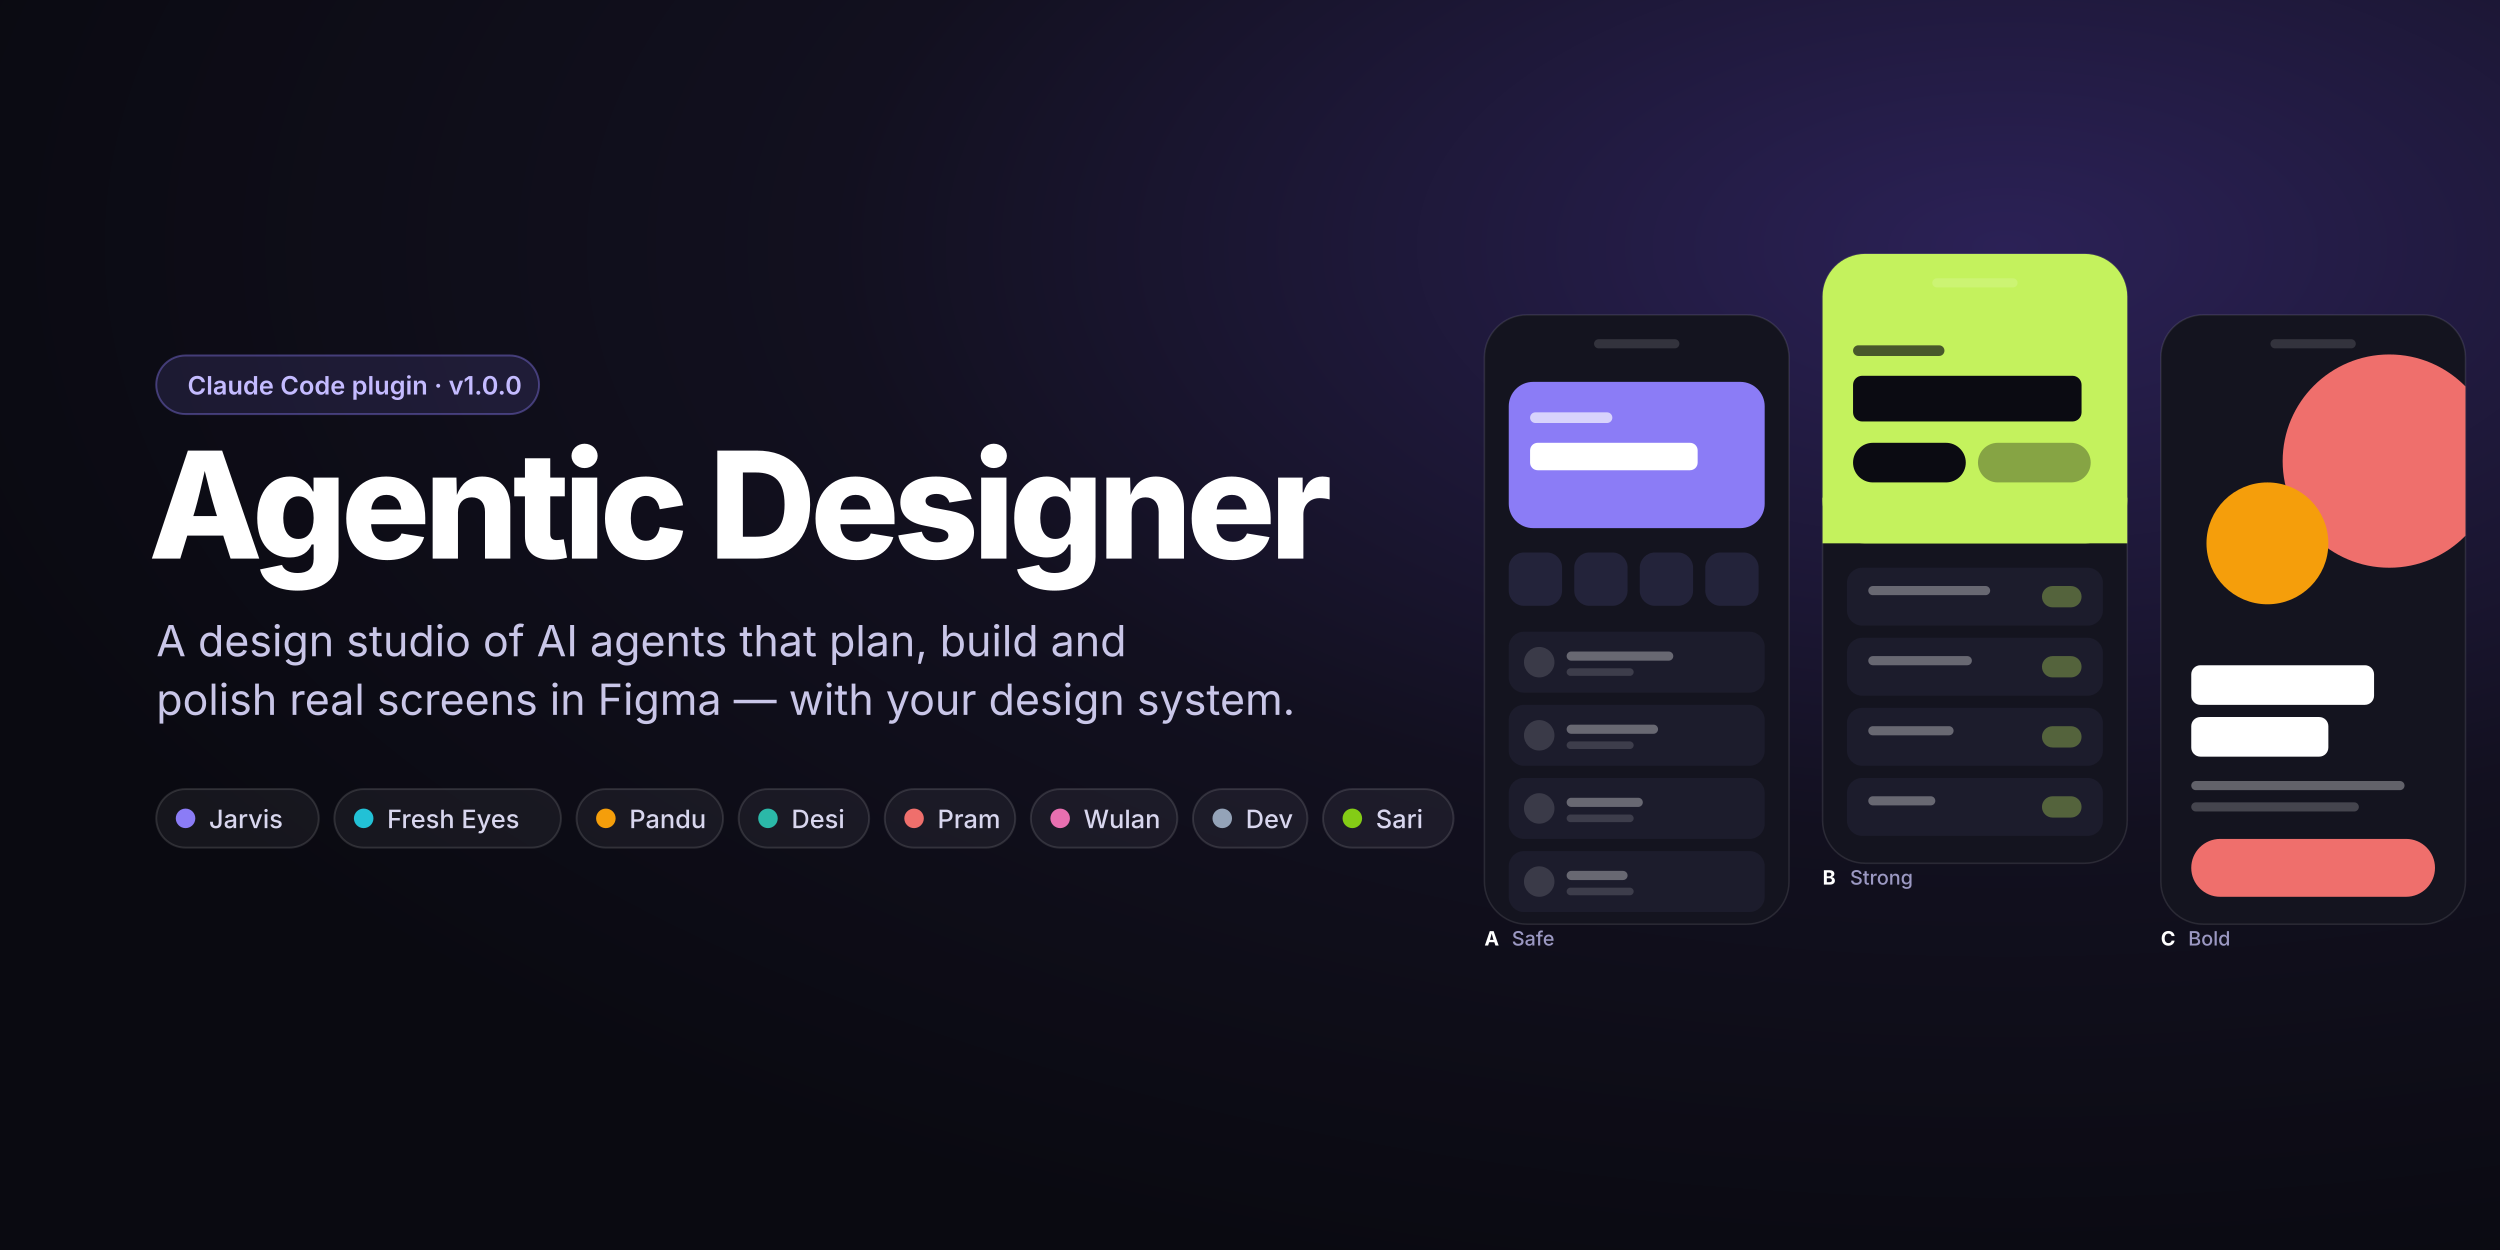
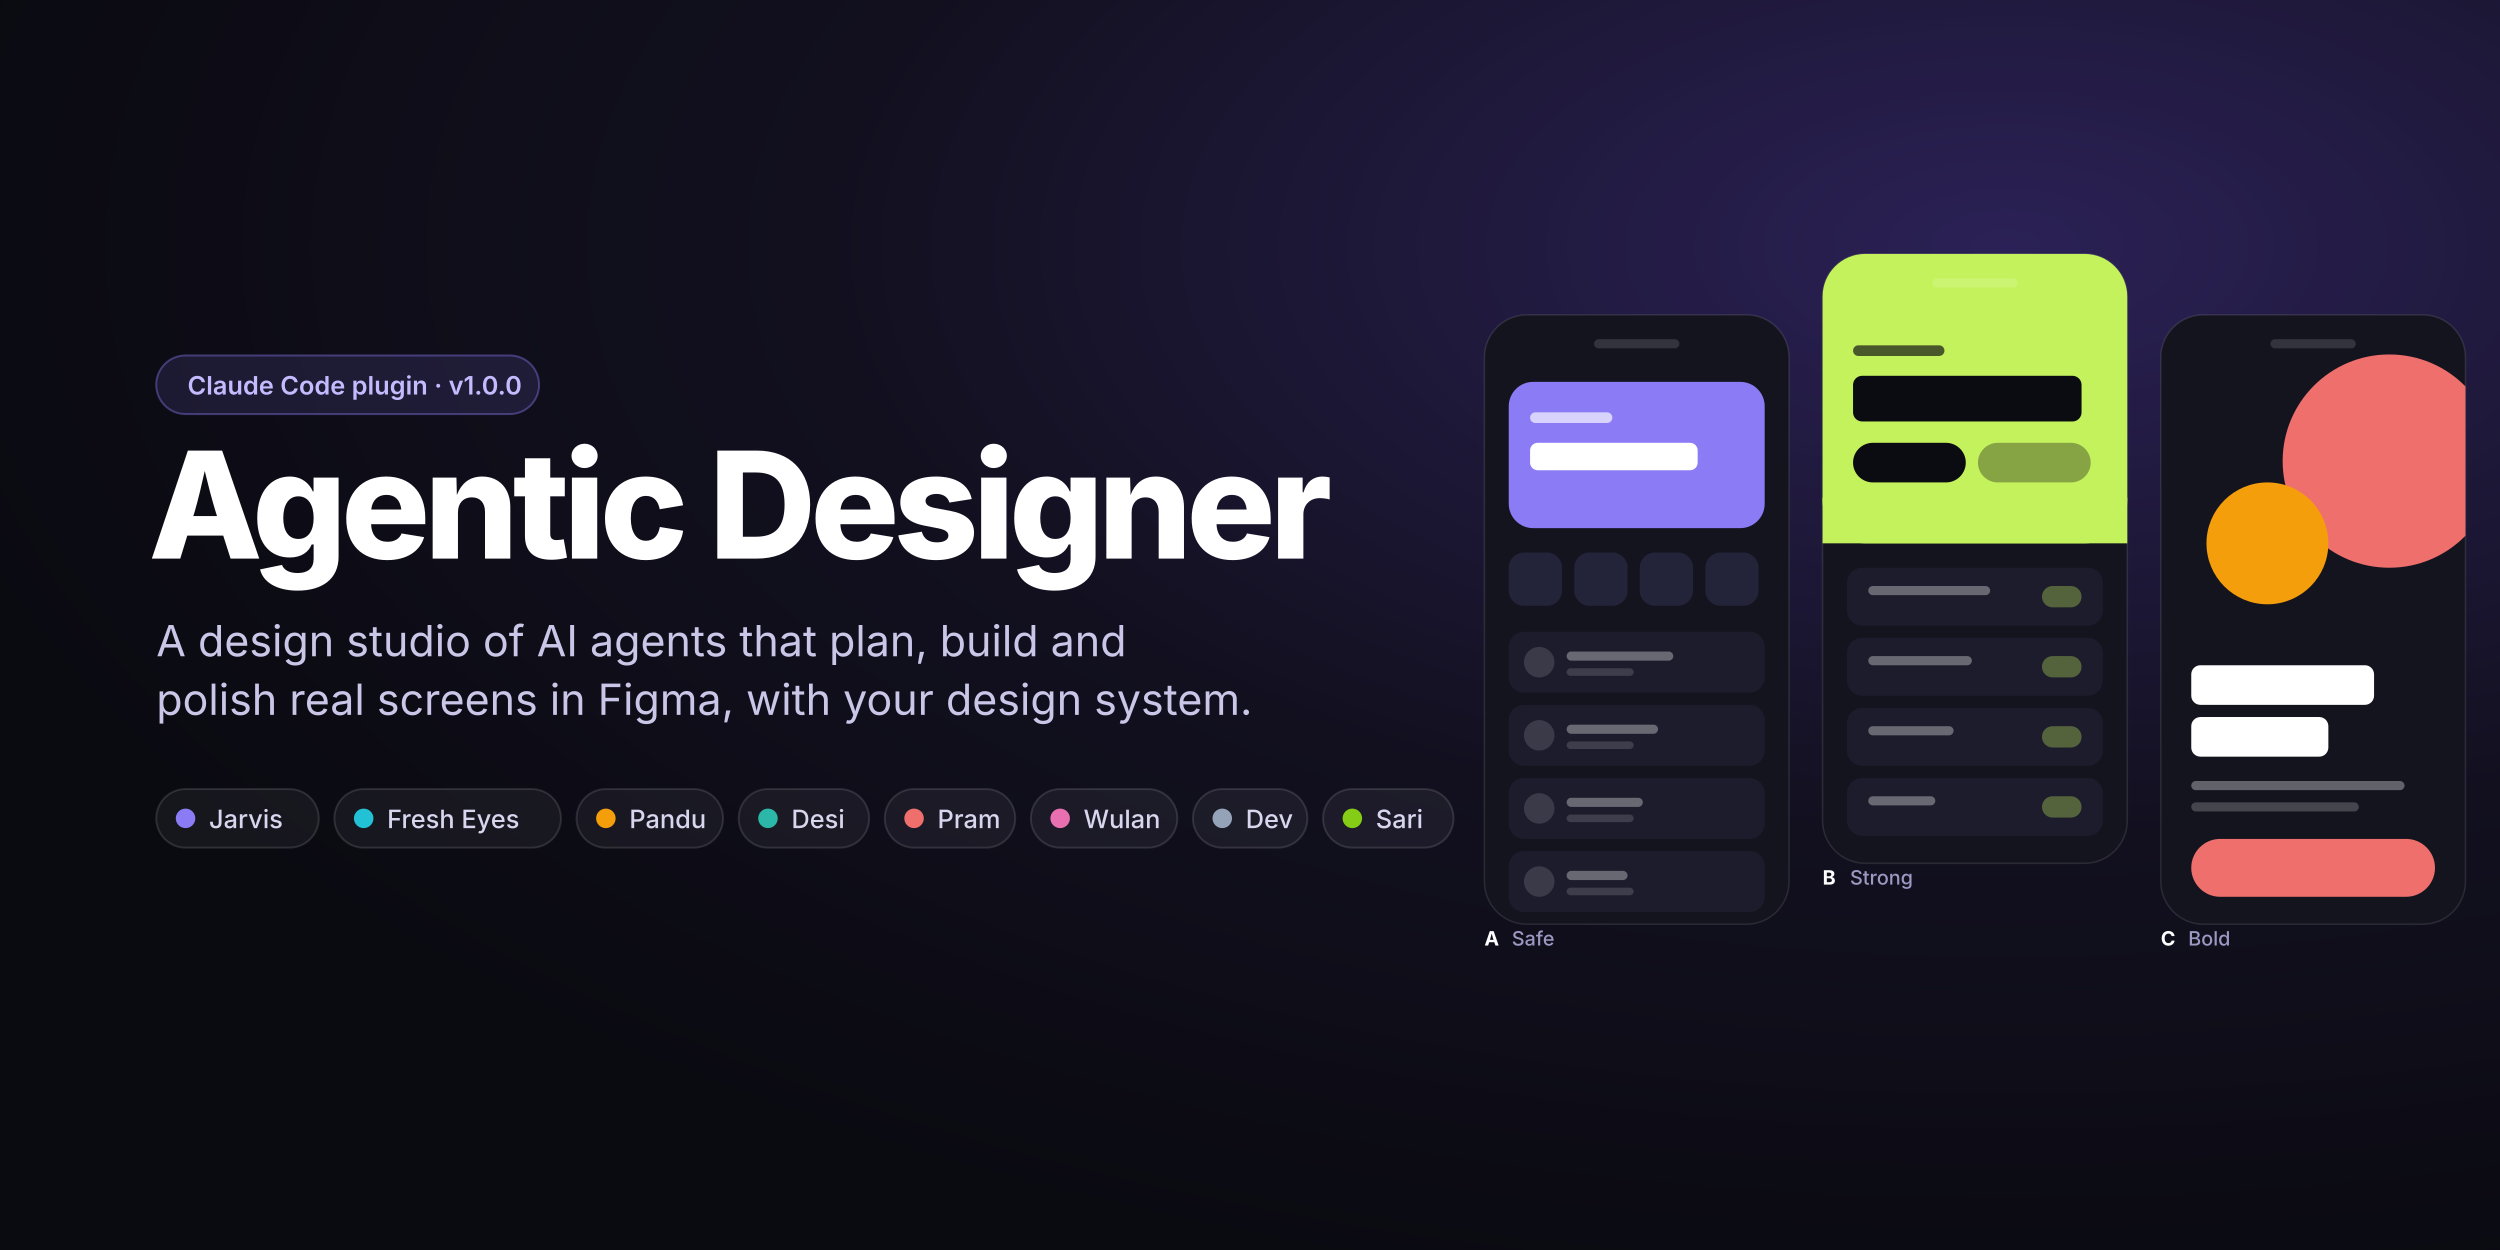
<svg xmlns="http://www.w3.org/2000/svg" width="1280" height="640" viewBox="0 0 1280 640">
  <defs>
    <clipPath id="card">
      <rect width="200" height="400" rx="28" />
    </clipPath>
    <radialGradient id="g" cx="80%" cy="20%" r="85%">
      <stop offset="0" stop-color="#2b2156" />
      <stop offset=".55" stop-color="#12101f" />
      <stop offset="1" stop-color="#0a0a11" />
    </radialGradient>
  </defs>
  <rect width="1280" height="640" fill="url(#g)" />
  <g font-family="Inter, 'Segoe UI', Helvetica, Arial, sans-serif">
    <g transform="translate(80,182)">
      <rect width="196" height="30" rx="15" fill="rgba(139,124,246,0.133)" stroke="rgba(139,124,246,0.400)" />
      <text x="16" y="20" font-size="13" font-weight="600" fill="#c4bbff">Claude Code plugin · v1.0.0</text>
    </g>
    <text x="76" y="286" font-size="76" font-weight="800" fill="#ffffff" letter-spacing="-3">Agentic Designer</text>
    <text x="80" y="336" font-size="22" font-weight="400" fill="#c9c6e8">A design studio of AI agents that plan, build and</text>
-     <text x="80" y="366" font-size="22" font-weight="400" fill="#c9c6e8">polish real screens in Figma — with your design system.</text>
+     <text x="80" y="366" font-size="22" font-weight="400" fill="#c9c6e8">polish real screens in Figma, with your design system.</text>
    <g transform="translate(80,404)">
      <rect width="83.2" height="30" rx="15" fill="rgba(255,255,255,0.051)" stroke="rgba(255,255,255,0.122)" />
      <circle cx="15" cy="15" r="5" fill="#8b7cf6" />
      <text x="27" y="20" font-size="13" font-weight="500" fill="#d8d6ee">Jarvis</text>
    </g>
    <g transform="translate(171.2,404)">
      <rect width="116.0" height="30" rx="15" fill="rgba(255,255,255,0.051)" stroke="rgba(255,255,255,0.122)" />
      <circle cx="15" cy="15" r="5" fill="#22c1d6" />
      <text x="27" y="20" font-size="13" font-weight="500" fill="#d8d6ee">Fresh Eyes</text>
    </g>
    <g transform="translate(295.2,404)">
      <rect width="75.0" height="30" rx="15" fill="rgba(255,255,255,0.051)" stroke="rgba(255,255,255,0.122)" />
      <circle cx="15" cy="15" r="5" fill="#f59e0b" />
      <text x="27" y="20" font-size="13" font-weight="500" fill="#d8d6ee">Pandu</text>
    </g>
    <g transform="translate(378.2,404)">
      <rect width="66.8" height="30" rx="15" fill="rgba(255,255,255,0.051)" stroke="rgba(255,255,255,0.122)" />
      <circle cx="15" cy="15" r="5" fill="#2bb8a8" />
      <text x="27" y="20" font-size="13" font-weight="500" fill="#d8d6ee">Desi</text>
    </g>
    <g transform="translate(453.0,404)">
      <rect width="66.8" height="30" rx="15" fill="rgba(255,255,255,0.051)" stroke="rgba(255,255,255,0.122)" />
      <circle cx="15" cy="15" r="5" fill="#ef6f6c" />
      <text x="27" y="20" font-size="13" font-weight="500" fill="#d8d6ee">Pram</text>
    </g>
    <g transform="translate(527.8,404)">
      <rect width="75.0" height="30" rx="15" fill="rgba(255,255,255,0.051)" stroke="rgba(255,255,255,0.122)" />
      <circle cx="15" cy="15" r="5" fill="#e86fb0" />
      <text x="27" y="20" font-size="13" font-weight="500" fill="#d8d6ee">Wulan</text>
    </g>
    <g transform="translate(610.8,404)">
      <rect width="58.6" height="30" rx="15" fill="rgba(255,255,255,0.051)" stroke="rgba(255,255,255,0.122)" />
      <circle cx="15" cy="15" r="5" fill="#94a3b8" />
      <text x="27" y="20" font-size="13" font-weight="500" fill="#d8d6ee">Dev</text>
    </g>
    <g transform="translate(677.4,404)">
      <rect width="66.8" height="30" rx="15" fill="rgba(255,255,255,0.051)" stroke="rgba(255,255,255,0.122)" />
      <circle cx="15" cy="15" r="5" fill="#84cc16" />
      <text x="27" y="20" font-size="13" font-weight="500" fill="#d8d6ee">Sari</text>
    </g>
  </g>
  <g font-family="Inter, 'Segoe UI', Helvetica, Arial, sans-serif" transform="translate(760,130) scale(0.78)">
    <g transform="translate(0,40)">
      <rect width="200" height="400" rx="28" fill="#14141f" stroke="rgba(255,255,255,0.102)" />
      <g clip-path="url(#card)">
        <rect x="16" y="44" width="168" height="96" rx="16" fill="#8b7cf6" />
        <rect x="30" y="64" width="54" height="7" rx="3.5" fill="rgba(255,255,255,0.667)" />
        <rect x="30" y="84" width="110" height="18" rx="5" fill="#ffffff" />
        <rect x="16" y="156" width="35" height="35" rx="10" fill="#23233a" />
        <rect x="59" y="156" width="35" height="35" rx="10" fill="#23233a" />
        <rect x="102" y="156" width="35" height="35" rx="10" fill="#23233a" />
        <rect x="145" y="156" width="35" height="35" rx="10" fill="#23233a" />
        <g transform="translate(16,208)">
          <rect width="168" height="40" rx="10" fill="#1c1c2c" />
          <circle cx="20" cy="20" r="10" fill="rgba(255,255,255,0.133)" />
          <rect x="38" y="13" width="70" height="6" rx="3" fill="rgba(255,255,255,0.333)" />
          <rect x="38" y="24" width="44" height="5" rx="2.5" fill="rgba(255,255,255,0.145)" />
        </g>
      </g>
      <g transform="translate(16,256)">
        <rect width="168" height="40" rx="10" fill="#1c1c2c" />
        <circle cx="20" cy="20" r="10" fill="rgba(255,255,255,0.133)" />
        <rect x="38" y="13" width="60" height="6" rx="3" fill="rgba(255,255,255,0.333)" />
        <rect x="38" y="24" width="44" height="5" rx="2.5" fill="rgba(255,255,255,0.145)" />
      </g>
      <g transform="translate(16,304)">
        <rect width="168" height="40" rx="10" fill="#1c1c2c" />
        <circle cx="20" cy="20" r="10" fill="rgba(255,255,255,0.133)" />
        <rect x="38" y="13" width="50" height="6" rx="3" fill="rgba(255,255,255,0.333)" />
        <rect x="38" y="24" width="44" height="5" rx="2.5" fill="rgba(255,255,255,0.145)" />
      </g>
      <g transform="translate(16,352)">
        <rect width="168" height="40" rx="10" fill="#1c1c2c" />
        <circle cx="20" cy="20" r="10" fill="rgba(255,255,255,0.133)" />
        <rect x="38" y="13" width="40" height="6" rx="3" fill="rgba(255,255,255,0.333)" />
        <rect x="38" y="24" width="44" height="5" rx="2.5" fill="rgba(255,255,255,0.145)" />
      </g>
      <rect x="72" y="16" width="56" height="6" rx="3" fill="rgba(255,255,255,0.133)" />
    </g>
    <g transform="translate(0,454)">
      <text font-size="13" font-weight="700" fill="#ffffff">A</text>
      <text x="18" font-size="13" font-weight="500" fill="#9b98c2">Safe</text>
    </g>
    <g transform="translate(222,0)">
      <rect width="200" height="400" rx="28" fill="#14141f" stroke="rgba(255,255,255,0.102)" />
      <g clip-path="url(#card)">
        <rect x="0" y="0" width="200" height="190" rx="28" fill="#c4f25d" />
        <rect x="0" y="160" width="200" height="30" fill="#c4f25d" />
        <rect x="20" y="60" width="60" height="7" rx="3.5" fill="rgba(11,11,18,0.667)" />
        <rect x="20" y="80" width="150" height="30" rx="6" fill="#0b0b12" />
        <rect x="20" y="124" width="74" height="26" rx="13" fill="#0b0b12" />
        <rect x="102" y="124" width="74" height="26" rx="13" fill="rgba(11,11,18,0.333)" />
        <g transform="translate(16,206)">
          <rect width="168" height="38" rx="10" fill="#1c1c2c" />
          <rect x="14" y="12" width="80" height="6" rx="3" fill="rgba(255,255,255,0.333)" />
          <rect x="128" y="12" width="26" height="14" rx="7" fill="rgba(196,242,93,0.333)" />
        </g>
      </g>
      <g transform="translate(16,252)">
        <rect width="168" height="38" rx="10" fill="#1c1c2c" />
        <rect x="14" y="12" width="68" height="6" rx="3" fill="rgba(255,255,255,0.333)" />
        <rect x="128" y="12" width="26" height="14" rx="7" fill="rgba(196,242,93,0.333)" />
      </g>
      <g transform="translate(16,298)">
        <rect width="168" height="38" rx="10" fill="#1c1c2c" />
        <rect x="14" y="12" width="56" height="6" rx="3" fill="rgba(255,255,255,0.333)" />
        <rect x="128" y="12" width="26" height="14" rx="7" fill="rgba(196,242,93,0.333)" />
      </g>
      <g transform="translate(16,344)">
        <rect width="168" height="38" rx="10" fill="#1c1c2c" />
        <rect x="14" y="12" width="44" height="6" rx="3" fill="rgba(255,255,255,0.333)" />
        <rect x="128" y="12" width="26" height="14" rx="7" fill="rgba(196,242,93,0.333)" />
      </g>
      <rect x="72" y="16" width="56" height="6" rx="3" fill="rgba(255,255,255,0.133)" />
    </g>
    <g transform="translate(222,414)">
      <text font-size="13" font-weight="700" fill="#ffffff">B</text>
      <text x="18" font-size="13" font-weight="500" fill="#9b98c2">Strong</text>
    </g>
    <g transform="translate(444,40)">
      <rect width="200" height="400" rx="28" fill="#14141f" stroke="rgba(255,255,255,0.102)" />
      <g clip-path="url(#card)">
        <circle cx="150" cy="96" r="70" fill="#ef6f6c" />
        <circle cx="70" cy="150" r="40" fill="#f59e0b" />
        <rect x="20" y="230" width="120" height="26" rx="6" fill="#ffffff" />
        <rect x="20" y="264" width="90" height="26" rx="6" fill="#ffffff" />
        <rect x="20" y="306" width="140" height="6" rx="3" fill="rgba(255,255,255,0.333)" />
        <rect x="20" y="320" width="110" height="6" rx="3" fill="rgba(255,255,255,0.208)" />
        <rect x="20" y="344" width="160" height="38" rx="19" fill="#ef6f6c" />
        <rect x="72" y="16" width="56" height="6" rx="3" fill="rgba(255,255,255,0.133)" />
      </g>
    </g>
    <g transform="translate(444,454)">
      <text font-size="13" font-weight="700" fill="#ffffff">C</text>
      <text x="18" font-size="13" font-weight="500" fill="#9b98c2">Bold</text>
    </g>
  </g>
</svg>
